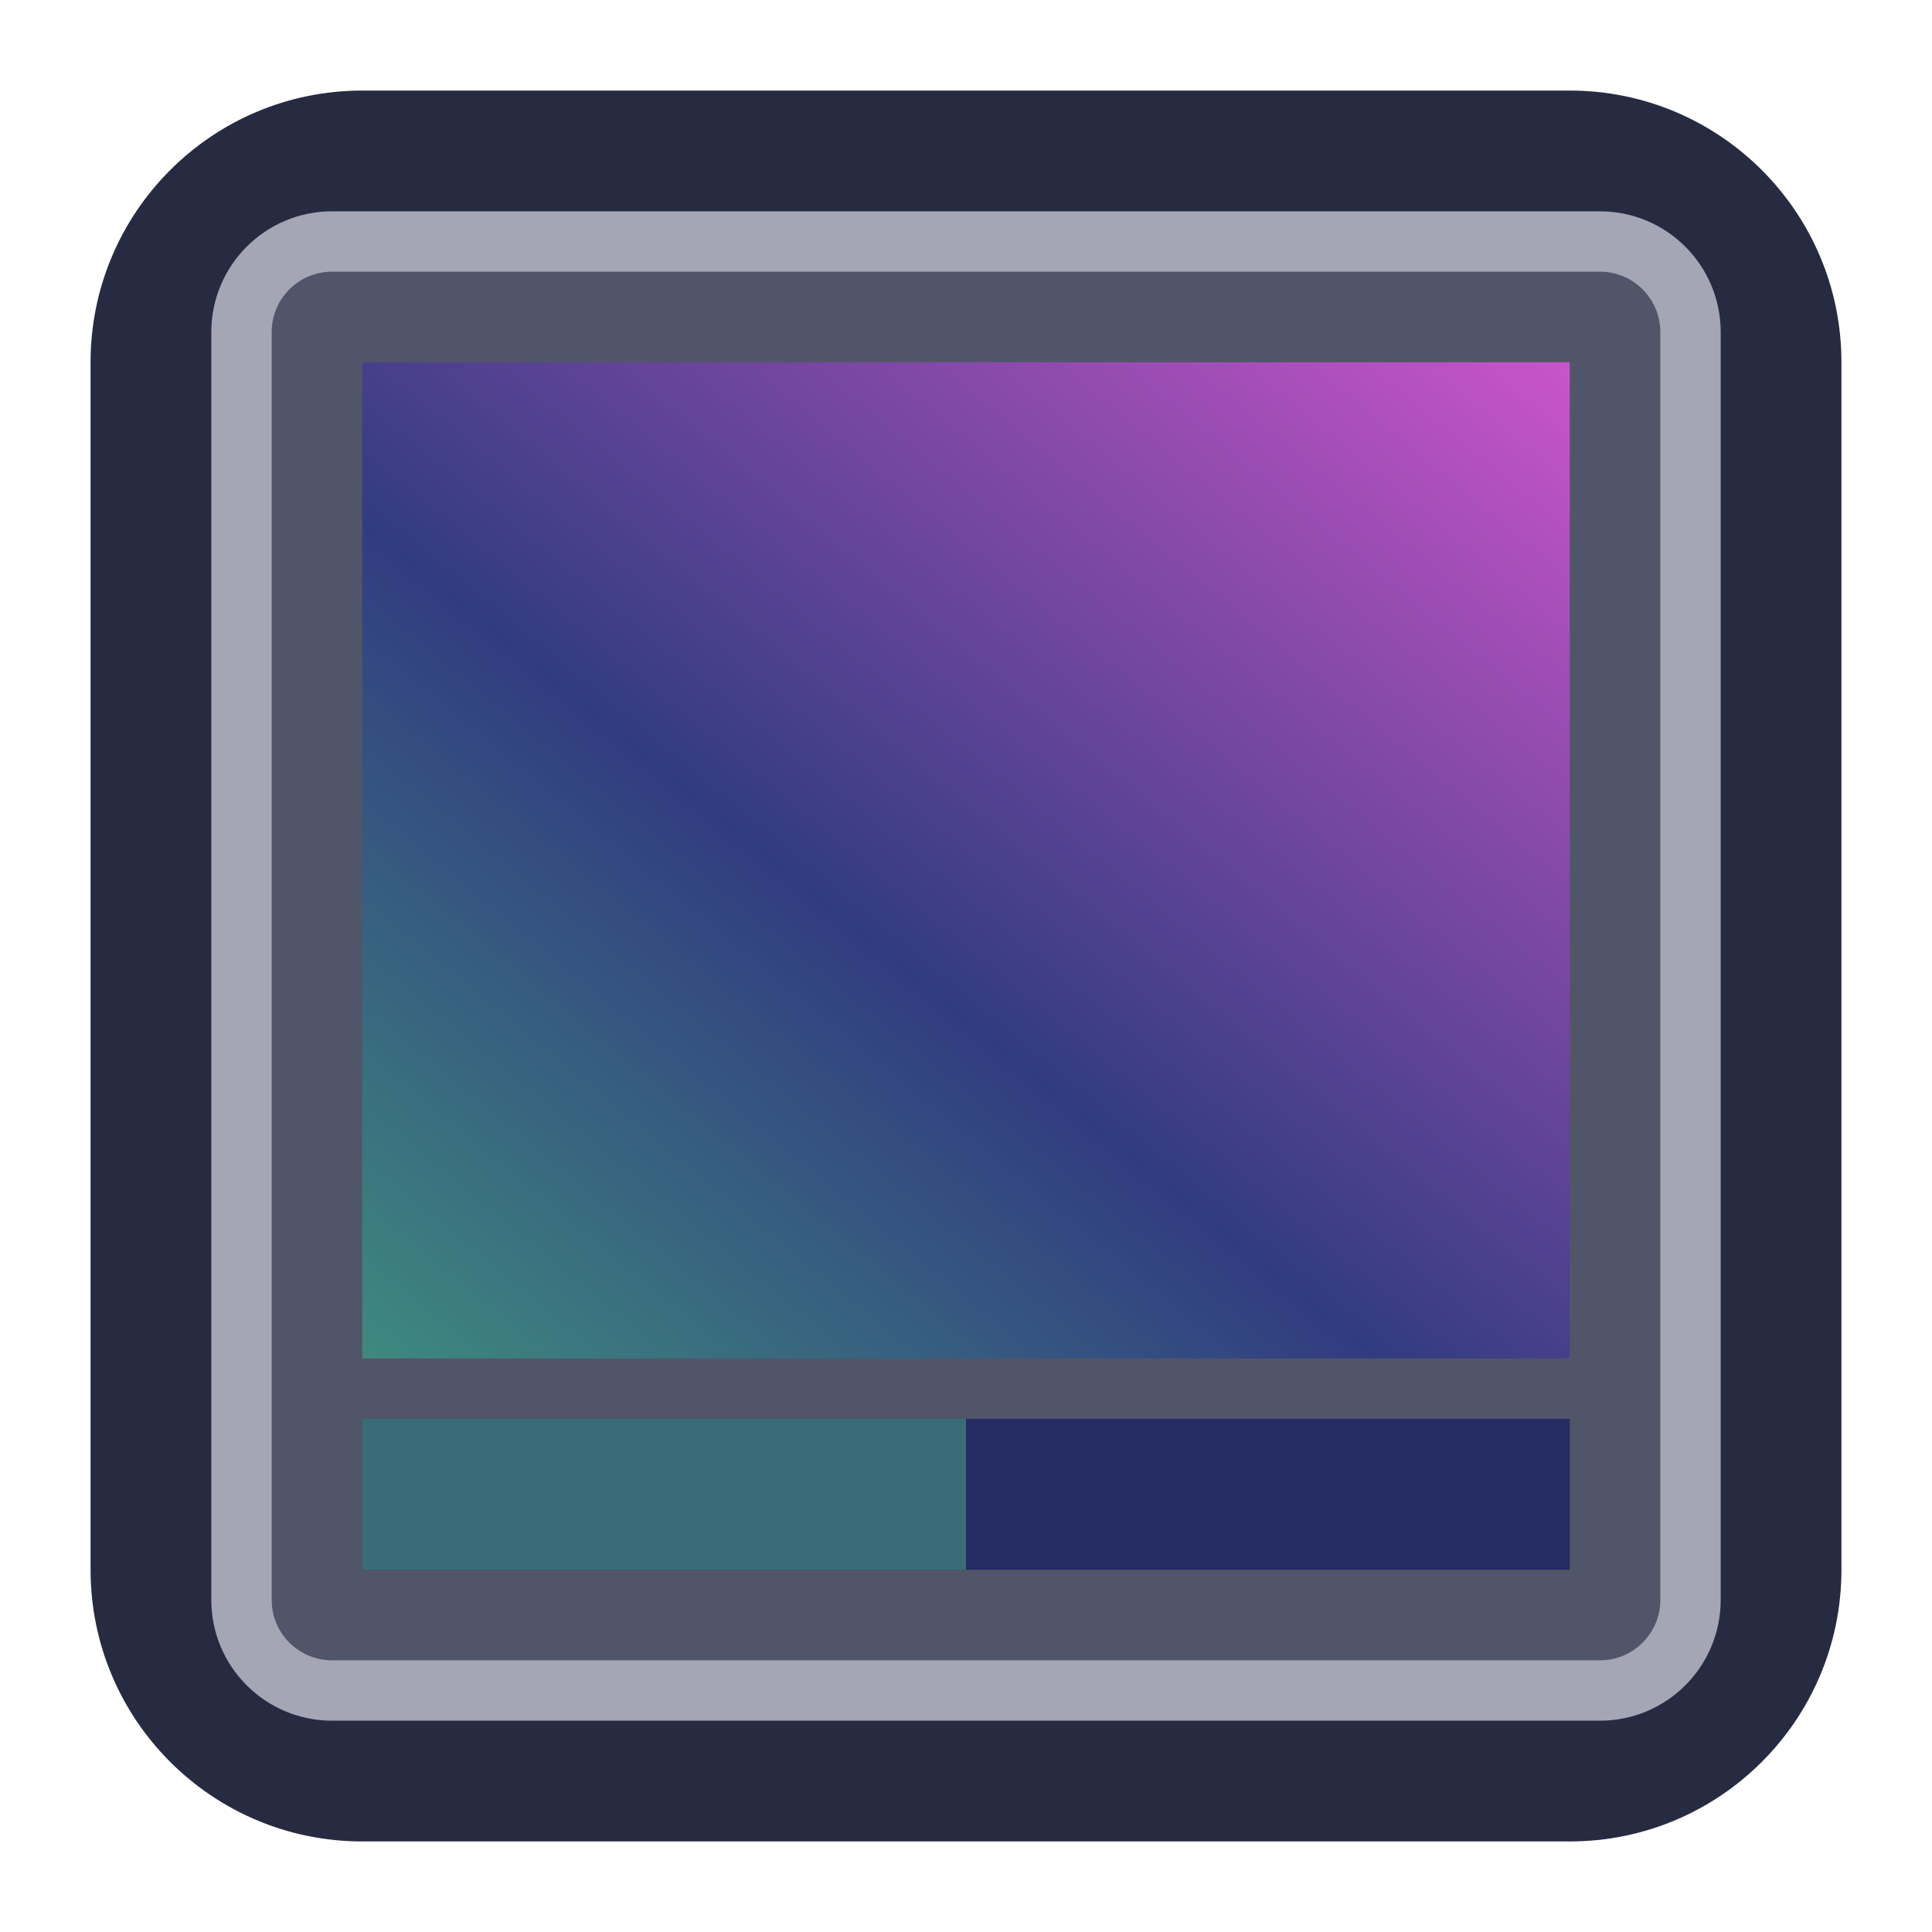
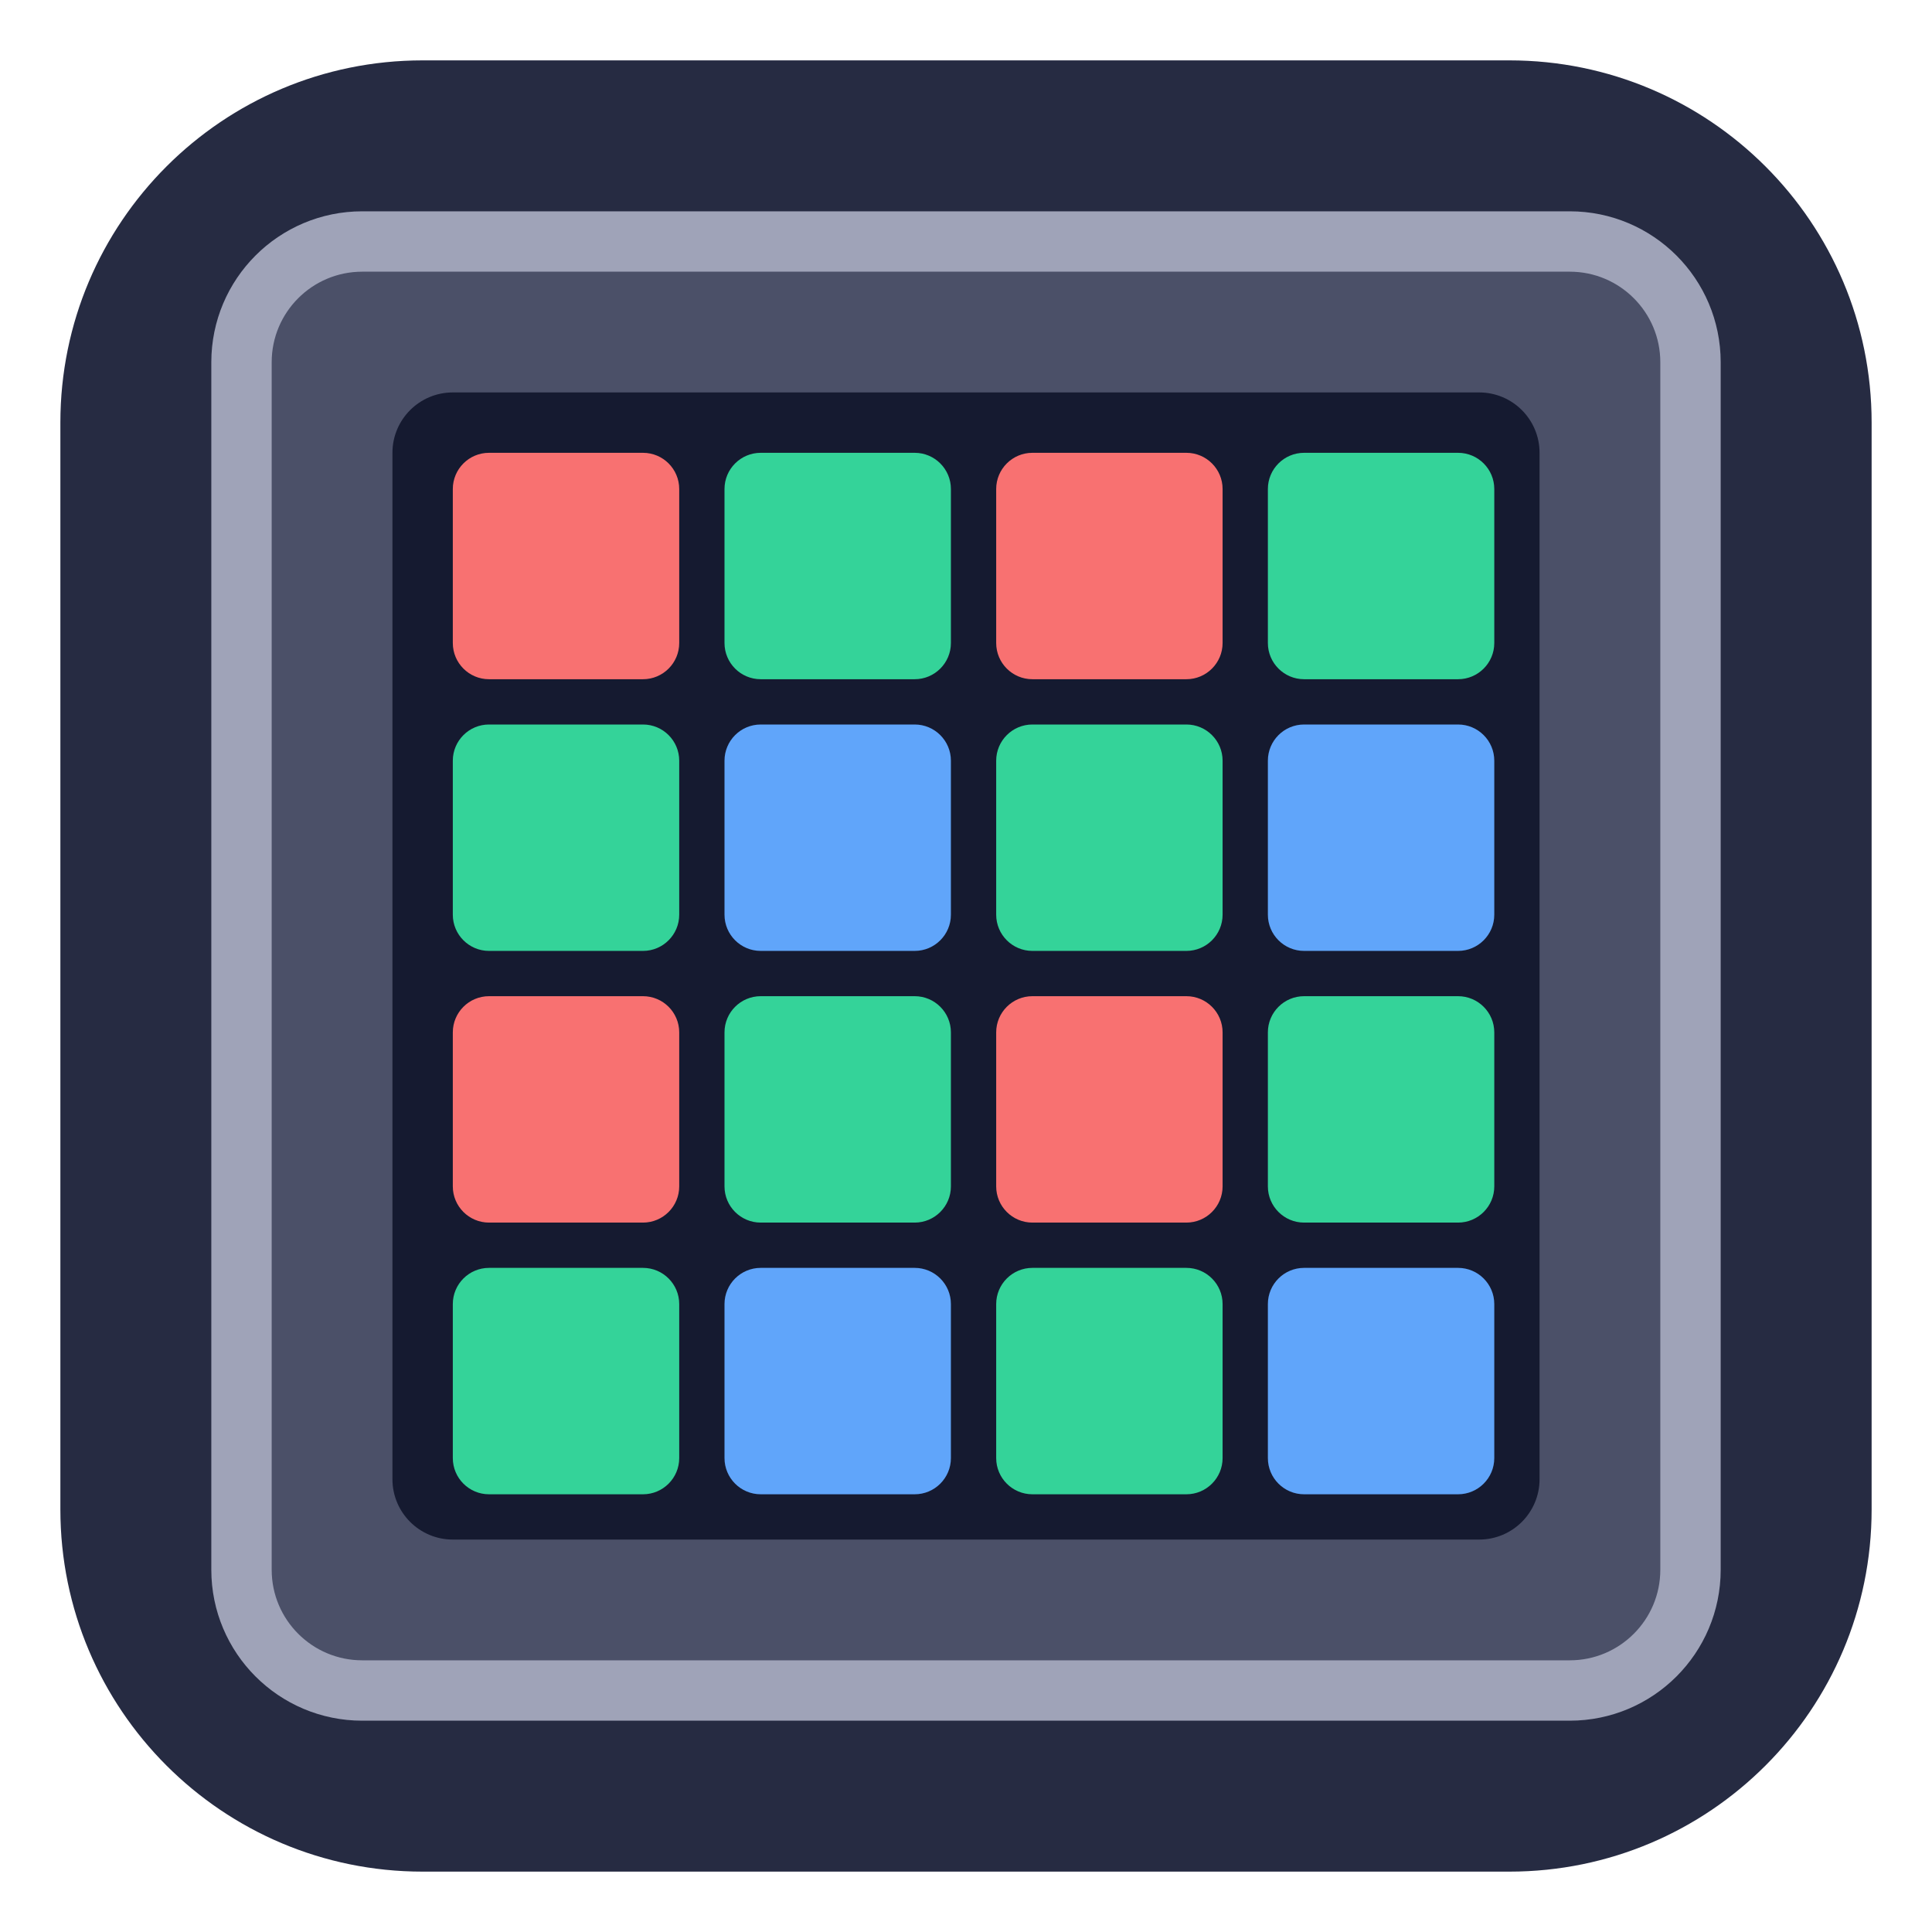
<svg xmlns="http://www.w3.org/2000/svg" viewBox="0 0 64 64">
-   <defs>
-     <linearGradient id="sensor" x1="0" y1="1" x2="1" y2="0">
-       <stop stop-color="#3e897f" />
-       <stop offset=".42" stop-color="#313c80" />
-       <stop offset="1" stop-color="#c954ca" />
-     </linearGradient>
-   </defs>
-   <rect x="3" y="3" width="58" height="58" rx="9" fill="#262b42" />
-   <rect x="8" y="8" width="48" height="48" rx="3" fill="#515569" stroke="#a4a6b6" stroke-width="2" />
-   <rect x="12" y="12" width="40" height="33" fill="url(#sensor)" />
-   <path d="M12 47h40v5H12z" fill="#242c63" />
-   <path d="M12 47h20v5H12z" fill="#43877f" opacity=".7" />
+   <rect x="2" y="2" width="60" height="60" rx="12" fill="#262b42" />
+   <rect x="8" y="8" width="48" height="48" rx="4" fill="#4b5068" stroke="#9fa3b8" stroke-width="2" />
+   <rect x="13" y="13" width="38" height="38" rx="2" fill="#151a30" />
+   <g fill="#f87171">
+     <rect x="15" y="15" width="7.5" height="7.5" rx="1.2" />
+     <rect x="33" y="15" width="7.5" height="7.5" rx="1.2" />
+     <rect x="15" y="33" width="7.5" height="7.5" rx="1.2" />
+     <rect x="33" y="33" width="7.5" height="7.5" rx="1.2" />
+   </g>
+   <g fill="#34d399">
+     <rect x="24" y="15" width="7.5" height="7.5" rx="1.2" />
+     <rect x="42" y="15" width="7.5" height="7.5" rx="1.2" />
+     <rect x="15" y="24" width="7.5" height="7.5" rx="1.2" />
+     <rect x="33" y="24" width="7.5" height="7.5" rx="1.2" />
+     <rect x="24" y="33" width="7.5" height="7.5" rx="1.2" />
+     <rect x="42" y="33" width="7.5" height="7.5" rx="1.2" />
+     <rect x="15" y="42" width="7.5" height="7.5" rx="1.2" />
+     <rect x="33" y="42" width="7.5" height="7.5" rx="1.2" />
+   </g>
+   <g fill="#60a5fa">
+     <rect x="24" y="24" width="7.5" height="7.5" rx="1.2" />
+     <rect x="42" y="24" width="7.5" height="7.5" rx="1.2" />
+     <rect x="24" y="42" width="7.5" height="7.5" rx="1.2" />
+     <rect x="42" y="42" width="7.5" height="7.5" rx="1.2" />
+   </g>
</svg>
